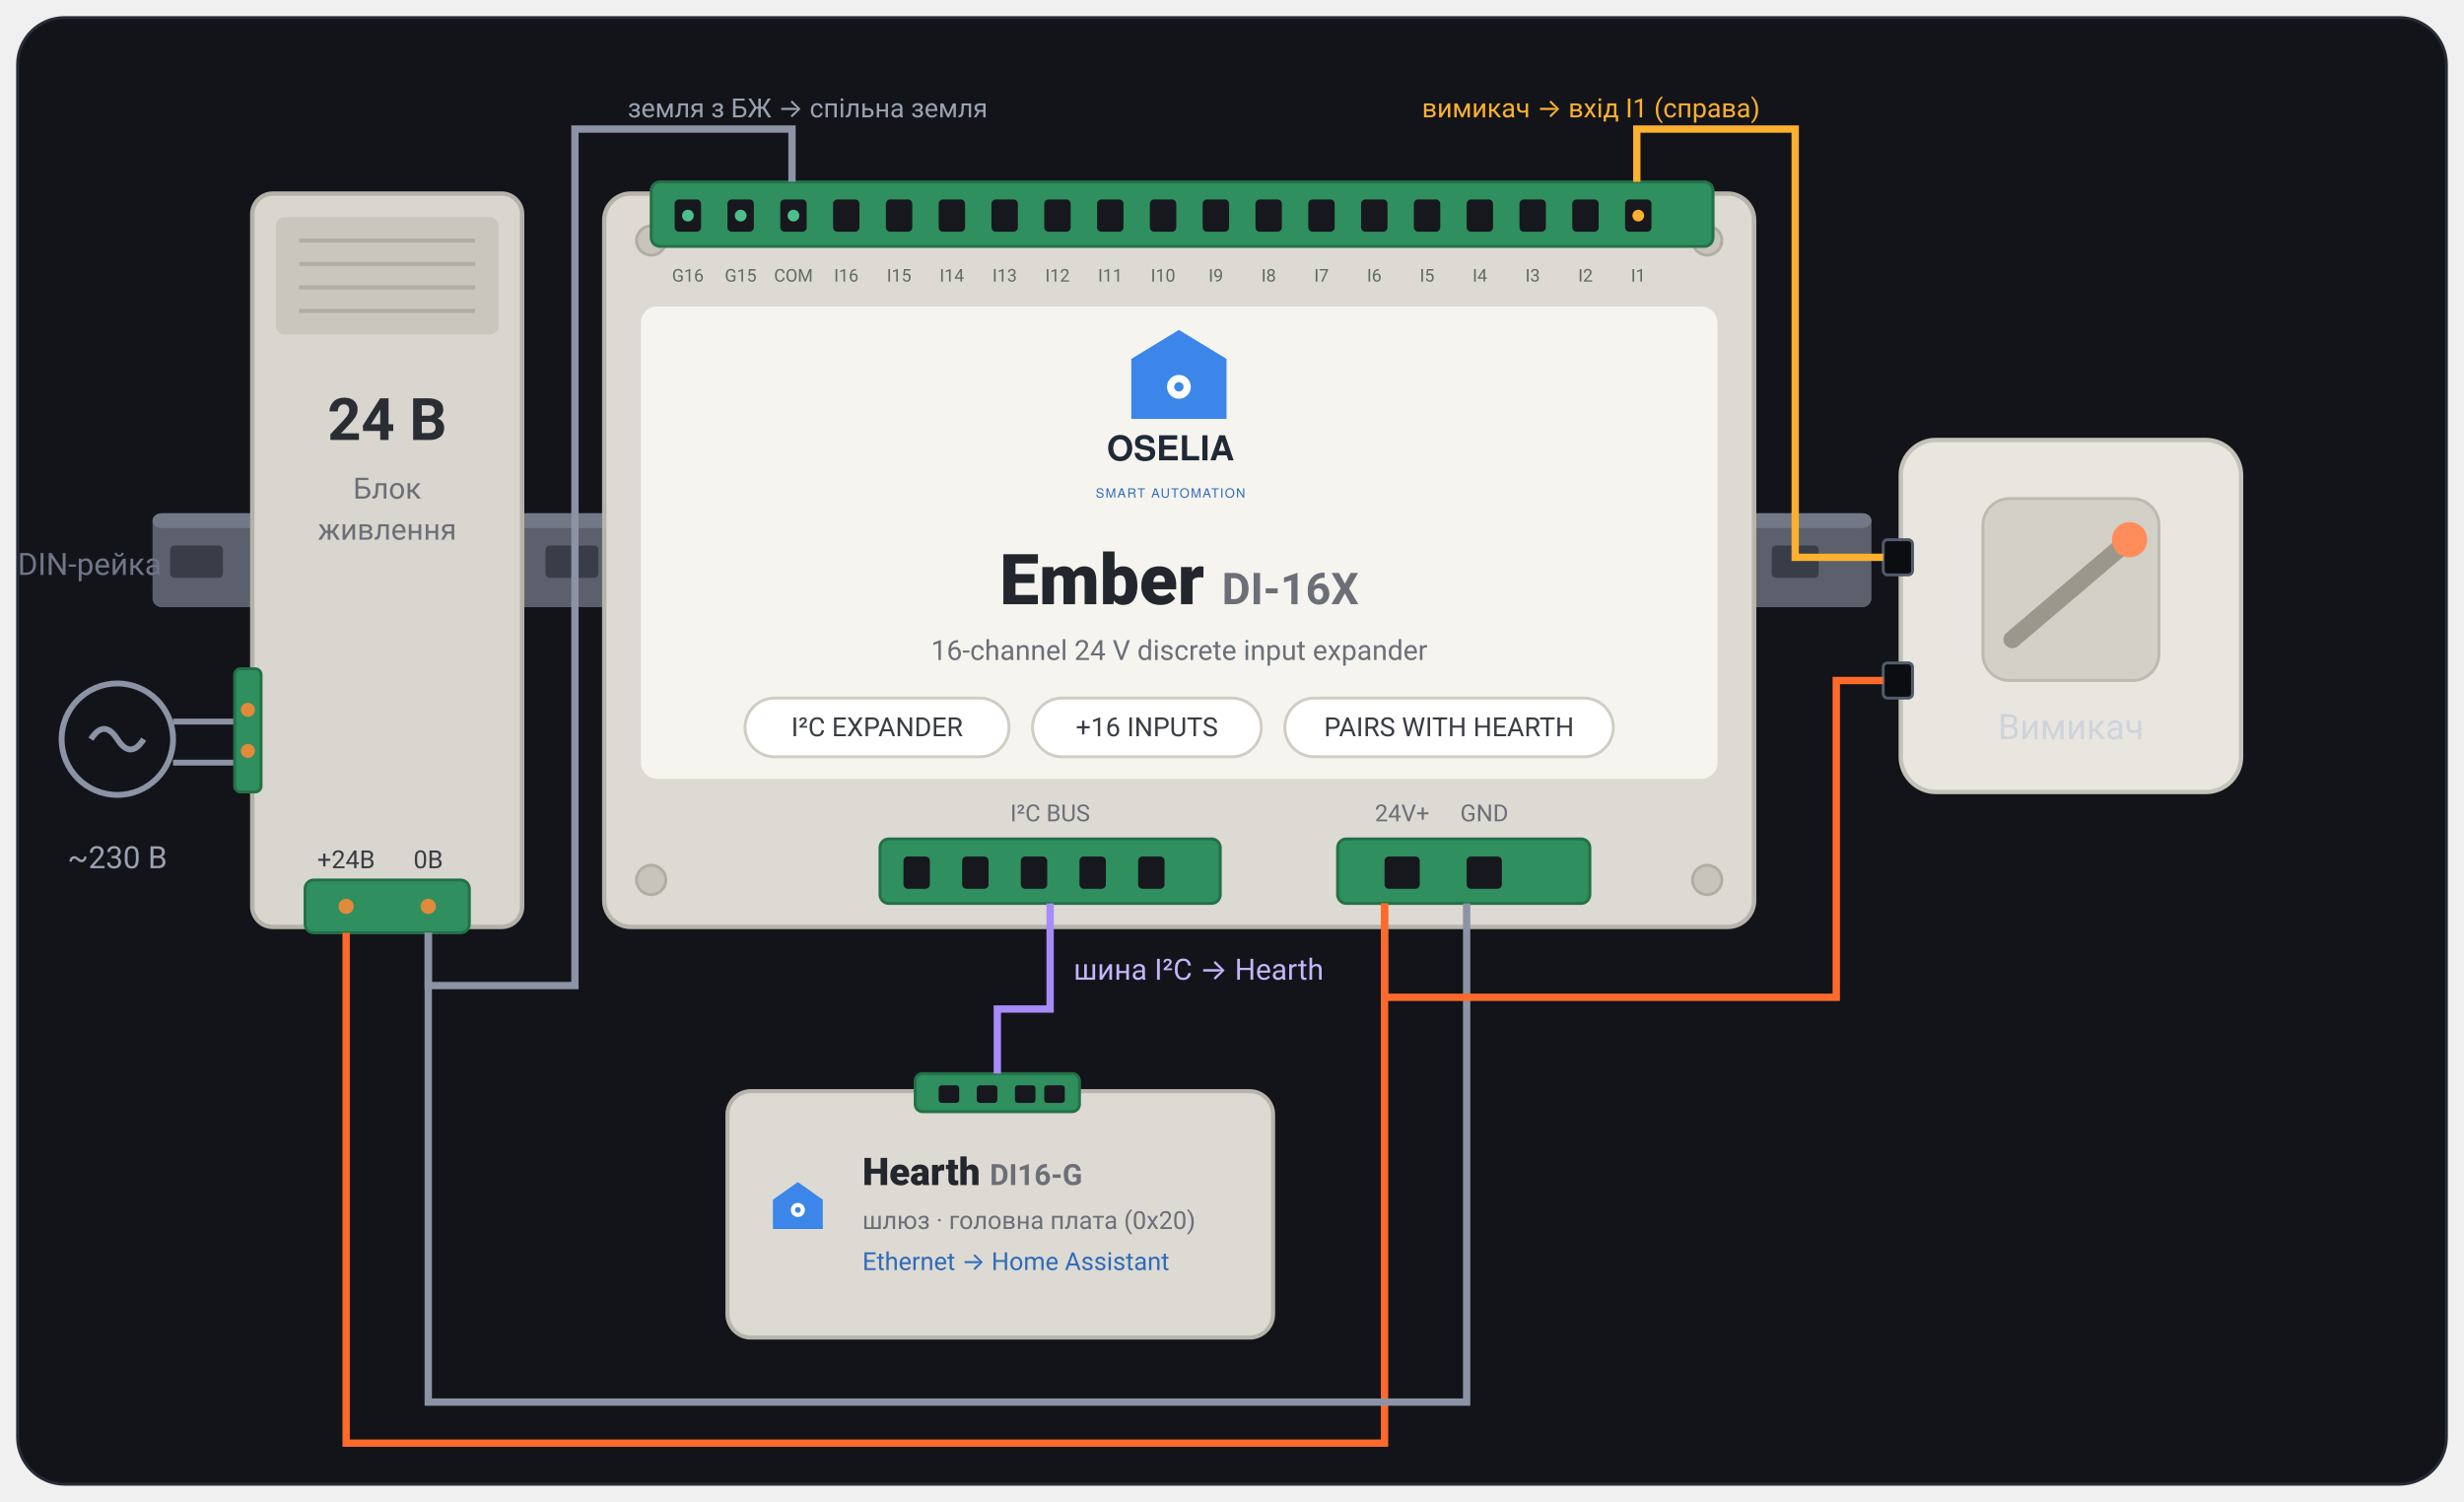
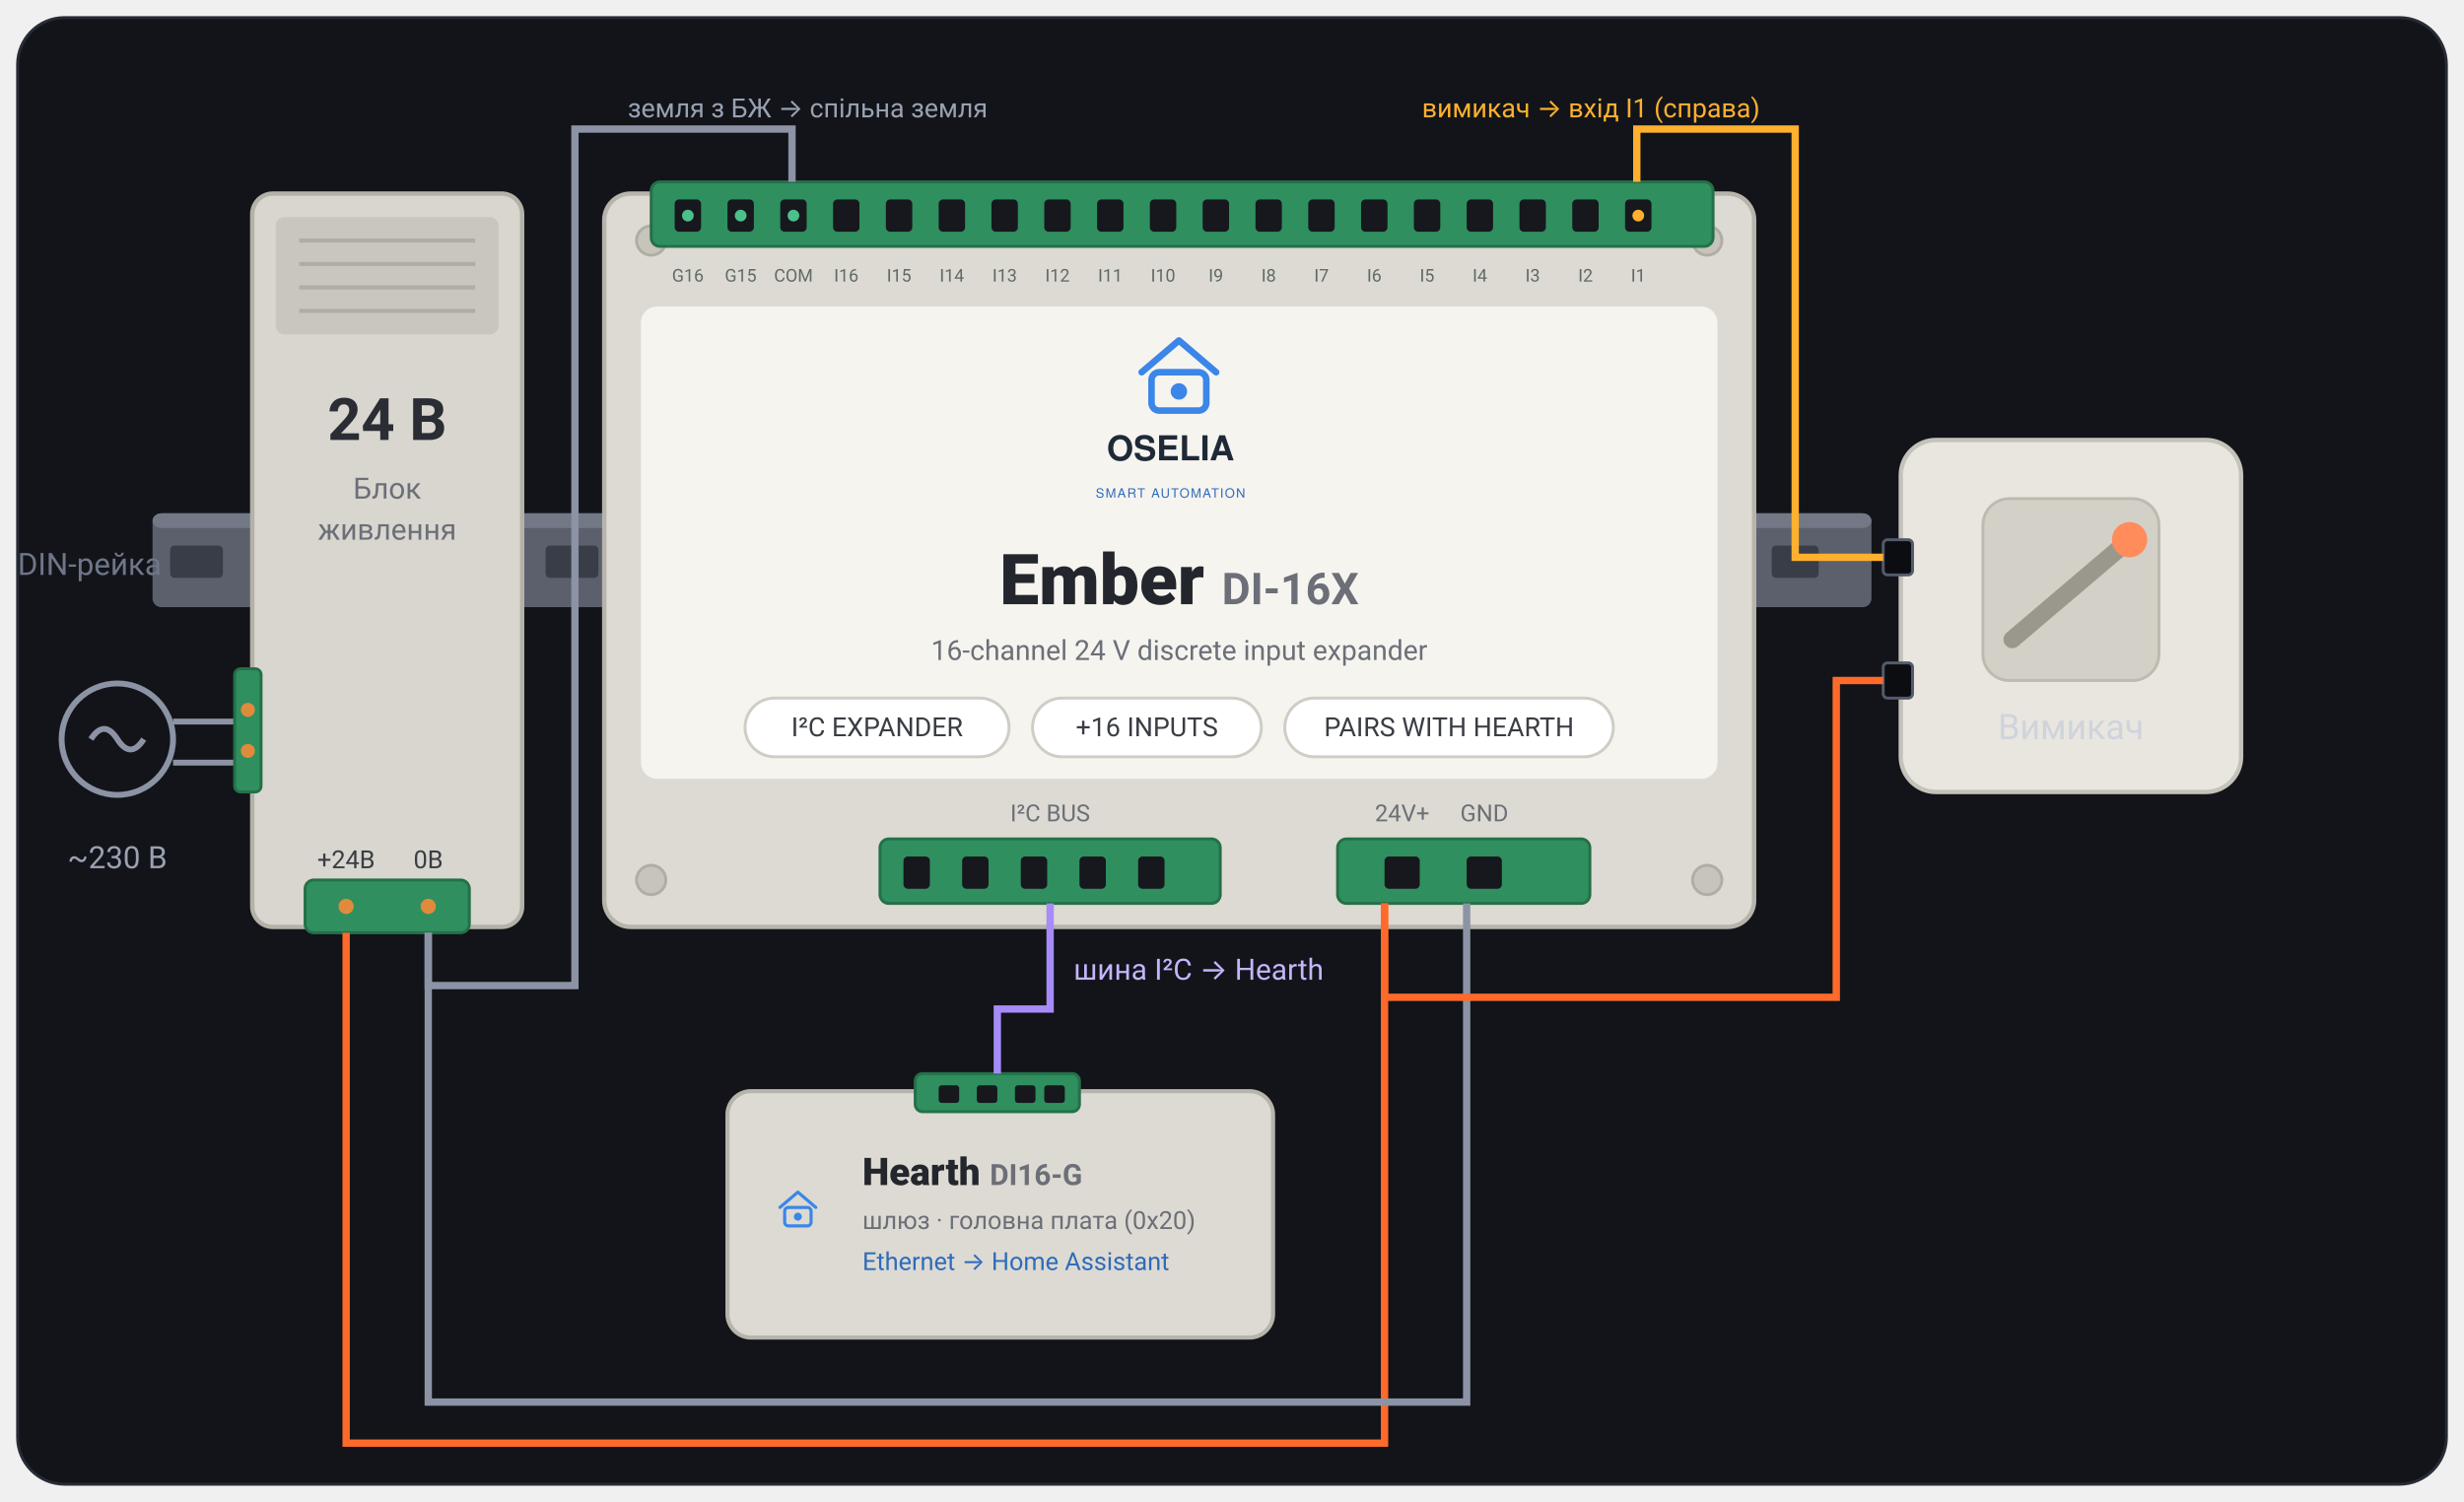
<svg xmlns="http://www.w3.org/2000/svg" viewBox="0 0 840 512" role="img" aria-label="Блок живлення 24 В, розширювач входів OSELIA Ember DI-16X і вимикач на DIN-рейці; шина I²C з'єднана зі шлюзом Hearth" font-family="ui-sans-serif, system-ui, -apple-system, Segoe UI, Roboto, sans-serif">
  <rect x="6" y="6" width="828" height="500" rx="16" fill="#121419" stroke="#262b36" />
  <g>
    <rect x="52" y="175" width="586" height="32" rx="3" fill="#5b606c" />
    <rect x="52" y="175" width="586" height="5" rx="3" fill="#727885" />
    <g fill="#383d47">
      <rect x="58" y="186" width="18" height="11" rx="1.5" />
      <rect x="186" y="186" width="18" height="11" rx="1.5" />
      <rect x="604" y="186" width="16" height="11" rx="1.5" />
    </g>
    <text x="6" y="196" font-size="10.5" fill="#6f7689">DIN-рейка</text>
  </g>
  <g>
    <circle cx="40" cy="252" r="19" fill="none" stroke="#8b93a5" stroke-width="2" />
    <path d="M31 252 q4.5 -7 9 0 t9 0" fill="none" stroke="#8b93a5" stroke-width="2" />
    <text x="40" y="296" font-size="10.5" fill="#9aa1b1" text-anchor="middle">~230 В</text>
    <path d="M59 246 H82" stroke="#8b93a5" stroke-width="2" />
    <path d="M59 260 H82" stroke="#8b93a5" stroke-width="2" />
  </g>
  <g>
    <rect x="86" y="66" width="92" height="250" rx="7" fill="#d8d6ce" stroke="#b4b2a8" stroke-width="1.5" />
    <rect x="94" y="74" width="76" height="40" rx="3" fill="#c8c6bd" />
    <g stroke="#b0aea4" stroke-width="1.4">
      <path d="M102 82 H162" />
      <path d="M102 90 H162" />
      <path d="M102 98 H162" />
      <path d="M102 106 H162" />
    </g>
    <text x="132" y="150" font-size="20" font-weight="700" fill="#2a2d33" text-anchor="middle">24 В</text>
    <text x="132" y="170" font-size="10" fill="#6c6f78" text-anchor="middle">Блок</text>
    <text x="132" y="184" font-size="10" fill="#6c6f78" text-anchor="middle">живлення</text>
    <rect x="80" y="228" width="9" height="42" rx="2" fill="#2f8f5f" stroke="#247048" />
    <circle cx="84.5" cy="242" r="2.4" fill="#e08a3c" />
    <circle cx="84.5" cy="256" r="2.4" fill="#e08a3c" />
    <rect x="104" y="300" width="56" height="18" rx="3" fill="#2f8f5f" stroke="#247048" />
    <circle cx="118" cy="309" r="2.6" fill="#e08a3c" />
    <circle cx="146" cy="309" r="2.6" fill="#e08a3c" />
    <text x="118" y="296" font-size="8.5" fill="#3a3d44" text-anchor="middle">+24В</text>
    <text x="146" y="296" font-size="8.5" fill="#3a3d44" text-anchor="middle">0В</text>
  </g>
  <g>
    <rect x="206" y="66" width="392" height="250" rx="9" fill="#dcdad2" stroke="#b6b4ab" stroke-width="1.5" />
    <g fill="#c6c4bb" stroke="#b0aea4">
      <circle cx="222" cy="82" r="5" />
      <circle cx="582" cy="82" r="5" />
      <circle cx="222" cy="300" r="5" />
      <circle cx="582" cy="300" r="5" />
    </g>
    <rect x="222" y="62" width="362" height="22" rx="3" fill="#2f8f5f" stroke="#247048" />
    <g fill="#16181d">
      <rect x="230" y="68" width="9" height="11" rx="1.5" />
      <rect x="248" y="68" width="9" height="11" rx="1.5" />
      <rect x="266" y="68" width="9" height="11" rx="1.5" />
      <rect x="284" y="68" width="9" height="11" rx="1.5" />
      <rect x="302" y="68" width="9" height="11" rx="1.5" />
      <rect x="320" y="68" width="9" height="11" rx="1.5" />
      <rect x="338" y="68" width="9" height="11" rx="1.5" />
      <rect x="356" y="68" width="9" height="11" rx="1.5" />
      <rect x="374" y="68" width="9" height="11" rx="1.5" />
      <rect x="392" y="68" width="9" height="11" rx="1.5" />
      <rect x="410" y="68" width="9" height="11" rx="1.5" />
      <rect x="428" y="68" width="9" height="11" rx="1.5" />
      <rect x="446" y="68" width="9" height="11" rx="1.5" />
      <rect x="464" y="68" width="9" height="11" rx="1.5" />
      <rect x="482" y="68" width="9" height="11" rx="1.5" />
      <rect x="500" y="68" width="9" height="11" rx="1.5" />
      <rect x="518" y="68" width="9" height="11" rx="1.5" />
      <rect x="536" y="68" width="9" height="11" rx="1.5" />
      <rect x="554" y="68" width="9" height="11" rx="1.5" />
    </g>
    <g fill="#4cc08a">
      <circle cx="234.5" cy="73.5" r="2" />
      <circle cx="252.5" cy="73.5" r="2" />
      <circle cx="270.5" cy="73.5" r="2" />
    </g>
    <circle cx="558.5" cy="73.5" r="2" fill="#ffb02e" />
    <g font-size="6" fill="#5f6b63" text-anchor="middle">
      <text x="234.5" y="96">G16</text>
      <text x="252.5" y="96">G15</text>
      <text x="270.5" y="96">COM</text>
      <text x="288.5" y="96">I16</text>
      <text x="306.5" y="96">I15</text>
      <text x="324.5" y="96">I14</text>
      <text x="342.5" y="96">I13</text>
      <text x="360.5" y="96">I12</text>
      <text x="378.5" y="96">I11</text>
      <text x="396.5" y="96">I10</text>
      <text x="414.5" y="96">I9</text>
      <text x="432.5" y="96">I8</text>
      <text x="450.5" y="96">I7</text>
      <text x="468.5" y="96">I6</text>
      <text x="486.5" y="96">I5</text>
      <text x="504.5" y="96">I4</text>
      <text x="522.5" y="96">I3</text>
      <text x="540.5" y="96">I2</text>
      <text x="558.5" y="96">I1</text>
    </g>
    <rect x="218" y="104" width="368" height="162" rx="6" fill="#f5f4ef" stroke="#dcdad1" />
    <svg x="342" y="110" width="120" height="61" viewBox="0 53 92 49" preserveAspectRatio="xMidYMid meet">
      <g transform="matrix(1 0 0 -1 0 172.91)">
-         <path d="M32.88,93.54 L58.96,93.54 L58.96,109.98 L45.92,117.92 L32.88,109.98 Z " fill="#3b86e8" />
-         <circle cx="45.92" cy="102.33" r="3.26" fill="#ffffff" />
-         <circle cx="45.92" cy="102.33" r="1.28" fill="#3b86e8" />
+         <g transform="translate(45.92,105.73) scale(0.3,-0.3)">
+           <path d="M-34 -2 L0 -31 L34 -2" fill="none" stroke="#3b86e8" stroke-width="6" stroke-linecap="round" stroke-linejoin="round" />
+           <rect x="-25" y="-2" width="50" height="35" rx="7" fill="none" stroke="#3b86e8" stroke-width="6" />
+           <circle cx="0" cy="15.5" r="7.5" fill="#3b86e8" />
+         </g>
        <text transform="translate(26.17,82.20) scale(1,-1)" font-family="Helvetica, Arial, sans-serif" font-weight="bold" font-size="9.40" fill="#1f2937">OSELIA</text>
        <text transform="translate(23.14,72.00) scale(1,-1)" font-family="Helvetica, Arial, sans-serif" font-weight="normal" font-size="3.50" letter-spacing="0.35" fill="#2f6bba">SMART AUTOMATION</text>
      </g>
    </svg>
    <text x="402" y="206" font-size="24" font-weight="800" fill="#23262c" text-anchor="middle">Ember <tspan font-size="15" font-weight="600" fill="#6c6f78">DI-16X</tspan>
    </text>
    <text x="402" y="225" font-size="9.5" fill="#6c6f78" text-anchor="middle">16-channel 24 V discrete input expander</text>
    <g font-size="9" fill="#3a3d44" text-anchor="middle">
      <rect x="254" y="238" width="90" height="20" rx="10" fill="#fff" stroke="#cfcdc4" />
      <text x="299" y="251">I²C EXPANDER</text>
      <rect x="352" y="238" width="78" height="20" rx="10" fill="#fff" stroke="#cfcdc4" />
      <text x="391" y="251">+16 INPUTS</text>
      <rect x="438" y="238" width="112" height="20" rx="10" fill="#fff" stroke="#cfcdc4" />
      <text x="494" y="251">PAIRS WITH HEARTH</text>
    </g>
    <rect x="300" y="286" width="116" height="22" rx="3" fill="#2f8f5f" stroke="#247048" />
    <g fill="#16181d">
      <rect x="308" y="292" width="9" height="11" rx="1.5" />
      <rect x="328" y="292" width="9" height="11" rx="1.5" />
      <rect x="348" y="292" width="9" height="11" rx="1.5" />
      <rect x="368" y="292" width="9" height="11" rx="1.5" />
      <rect x="388" y="292" width="9" height="11" rx="1.5" />
    </g>
    <text x="358" y="280" font-size="8" fill="#6c6f78" text-anchor="middle">I²C BUS</text>
    <rect x="456" y="286" width="86" height="22" rx="3" fill="#2f8f5f" stroke="#247048" />
    <g fill="#16181d">
      <rect x="472" y="292" width="12" height="11" rx="1.5" />
      <rect x="500" y="292" width="12" height="11" rx="1.5" />
    </g>
    <text x="478" y="280" font-size="8" fill="#6c6f78" text-anchor="middle">24V+</text>
    <text x="506" y="280" font-size="8" fill="#6c6f78" text-anchor="middle">GND</text>
  </g>
  <g>
    <rect x="648" y="150" width="116" height="120" rx="12" fill="#e8e6df" stroke="#c4c2b9" stroke-width="1.5" />
    <rect x="676" y="170" width="60" height="62" rx="9" fill="#d3d0c7" stroke="#bdbab0" />
    <path d="M686 218 L726 184" stroke="#9a978d" stroke-width="6" stroke-linecap="round" />
    <circle cx="726" cy="184" r="6" fill="#ff8c5a" />
    <text x="706" y="252" font-size="12" fill="#cfd3dc" text-anchor="middle">Вимикач</text>
    <rect x="642" y="184" width="10" height="12" rx="1.5" fill="#0c0d11" stroke="#525a6b" />
    <rect x="642" y="226" width="10" height="12" rx="1.5" fill="#0c0d11" stroke="#525a6b" />
  </g>
  <g>
    <rect x="248" y="372" width="186" height="84" rx="8" fill="#dcdad2" stroke="#b6b4ab" stroke-width="1.4" />
    <rect x="312" y="366" width="56" height="13" rx="2.5" fill="#2f8f5f" stroke="#247048" />
    <g fill="#16181d">
      <rect x="320" y="370" width="7" height="6" rx="1" />
      <rect x="333" y="370" width="7" height="6" rx="1" />
      <rect x="346" y="370" width="7" height="6" rx="1" />
      <rect x="356" y="370" width="7" height="6" rx="1" />
    </g>
    <g transform="translate(272,412)">
-       <path d="M0 -9 L8.5 -3 L8.5 7 L-8.5 7 L-8.5 -3 Z" fill="#3b86e8" />
-       <circle cx="0" cy="0.5" r="2.4" fill="#fff" />
-       <circle cx="0" cy="0.5" r="1" fill="#3b86e8" />
+       <g transform="scale(0.18)">
+         <path d="M-34 -2 L0 -31 L34 -2" fill="none" stroke="#3b86e8" stroke-width="6" stroke-linecap="round" stroke-linejoin="round" />
+         <rect x="-25" y="-2" width="50" height="35" rx="7" fill="none" stroke="#3b86e8" stroke-width="6" />
+         <circle cx="0" cy="15.5" r="7.5" fill="#3b86e8" />
+       </g>
    </g>
    <text x="294" y="404" font-size="13" font-weight="800" fill="#23262c">Hearth <tspan font-size="10" font-weight="600" fill="#6c6f78">DI16-G</tspan>
    </text>
    <text x="294" y="419" font-size="8.5" fill="#6c6f78">шлюз · головна плата (0x20)</text>
    <text x="294" y="433" font-size="8.5" fill="#2f6bba">Ethernet → Home Assistant</text>
  </g>
  <path d="M118 318 V492 H472 V308" fill="none" stroke="#ff6a2b" stroke-width="2.5" />
  <path d="M146 318 V478 H500 V308" fill="none" stroke="#8b93a5" stroke-width="2.5" />
  <path d="M472 308 V340 H626 V232 H642" fill="none" stroke="#ff6a2b" stroke-width="2.5" />
  <path d="M642 190 H612 V44 H558 V62" fill="none" stroke="#ffb02e" stroke-width="2.5" />
  <text x="600" y="40" font-size="9" fill="#ffb02e" text-anchor="end">вимикач → вхід I1 (справа)</text>
  <path d="M146 318 V336 H196 V44 H270 V62" fill="none" stroke="#8b93a5" stroke-width="2.5" />
  <text x="214" y="40" font-size="9" fill="#9aa1b1" text-anchor="start">земля з БЖ → спільна земля</text>
  <path d="M358 308 V344 H340 V366" fill="none" stroke="#a78bfa" stroke-width="2.5" />
  <text x="366" y="334" font-size="10" fill="#c4b5fd">шина I²C → Hearth</text>
</svg>
